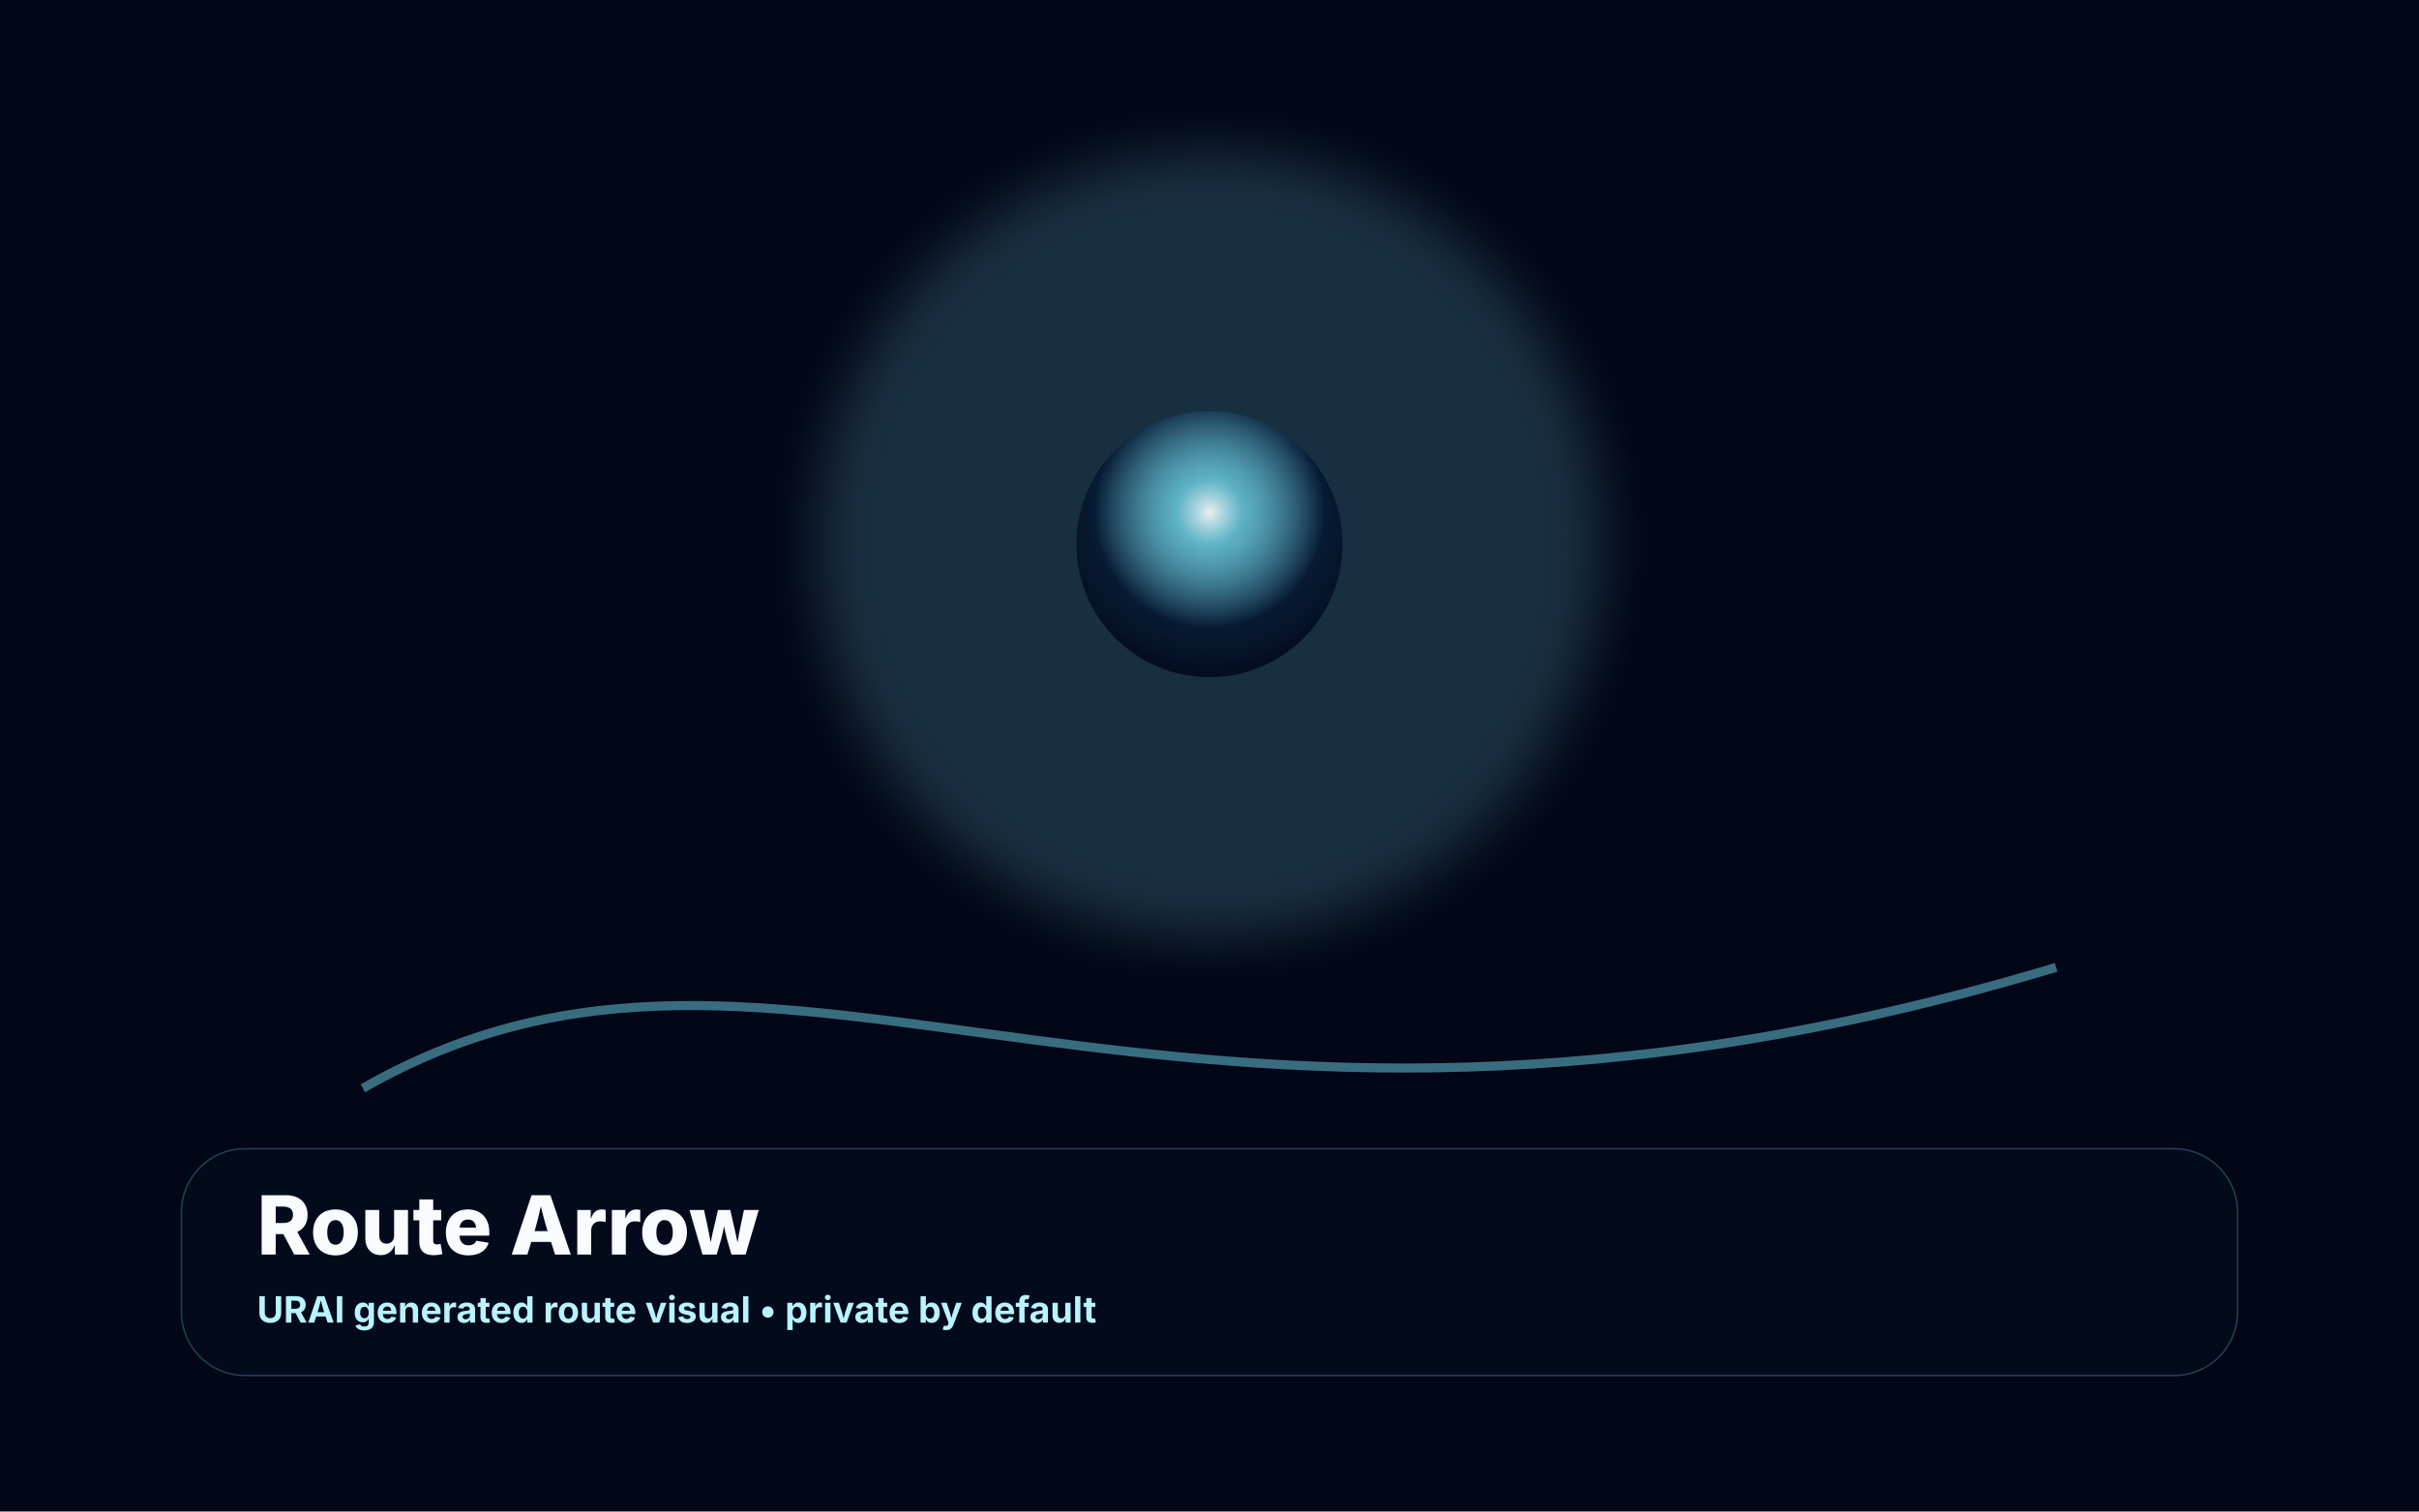
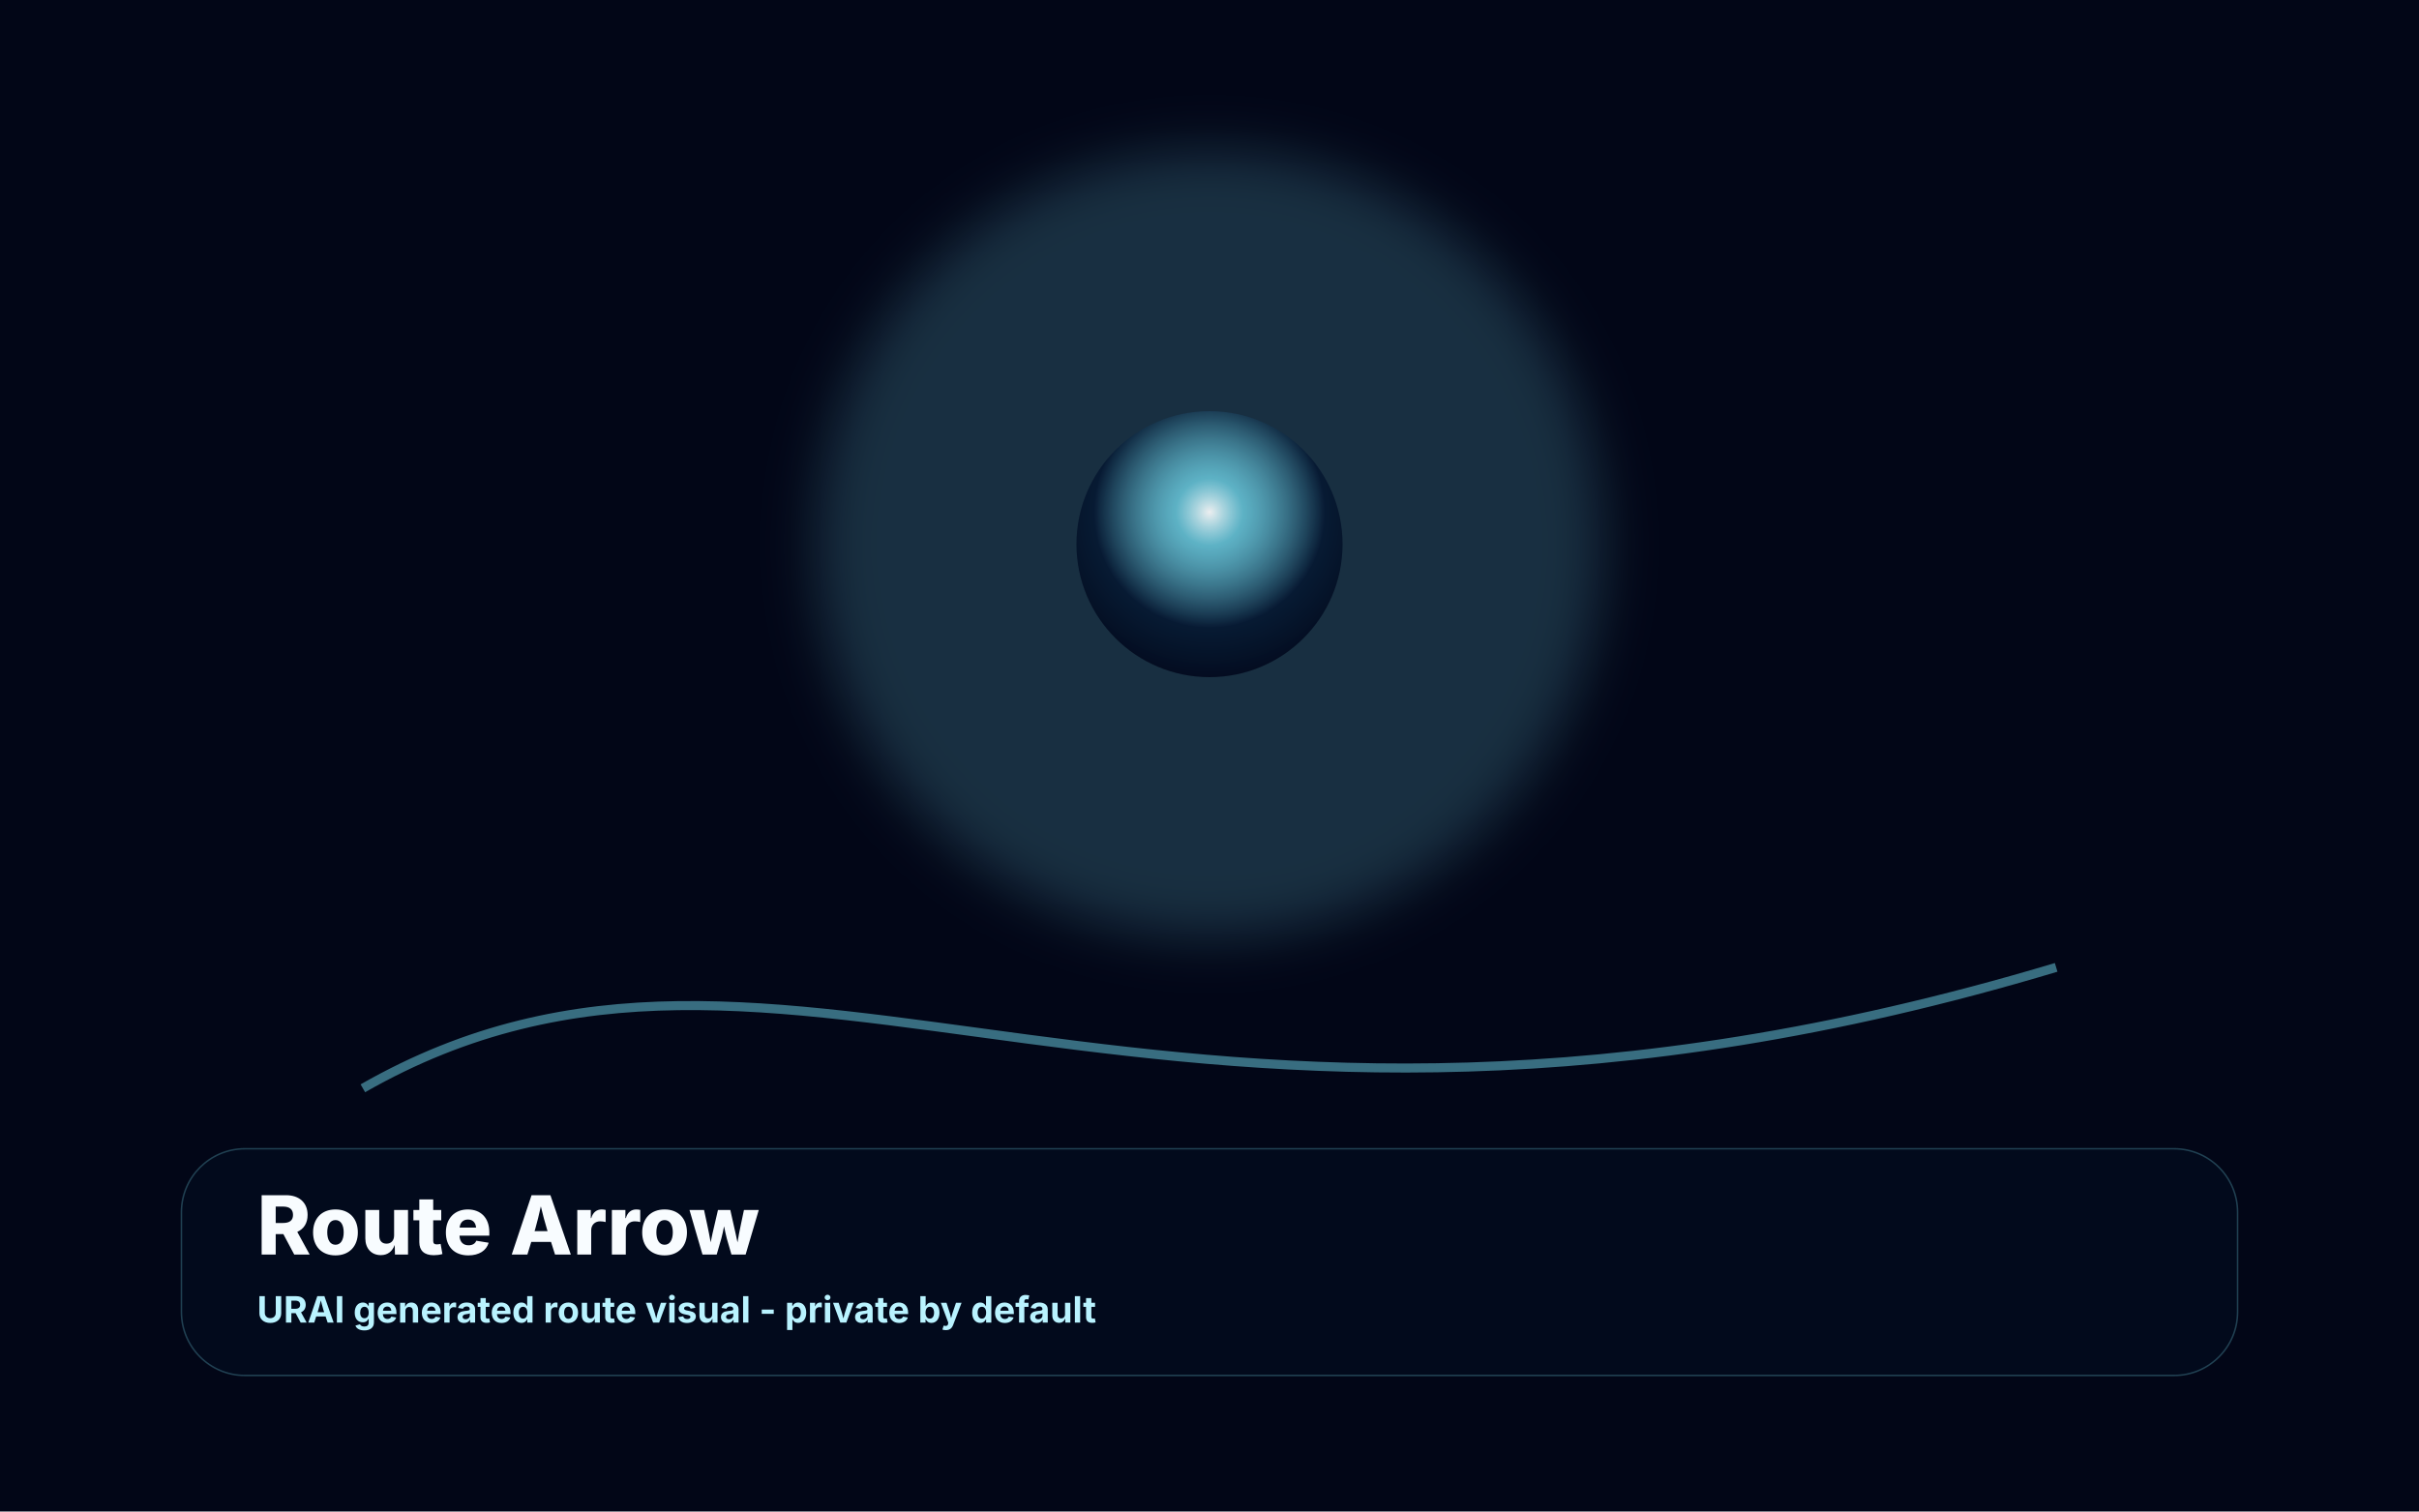
<svg xmlns="http://www.w3.org/2000/svg" viewBox="0 0 1600 1000" role="img" aria-label="Route Arrow">
  <defs>
    <radialGradient id="g" cx="50%" cy="38%" r="70%">
      <stop offset="0" stop-color="#ffffff" stop-opacity=".92" />
      <stop offset=".18" stop-color="#7beafe" stop-opacity=".7" />
      <stop offset=".62" stop-color="#071a33" stop-opacity=".98" />
      <stop offset="1" stop-color="#020617" />
    </radialGradient>
    <filter id="blur">
      <feGaussianBlur stdDeviation="18" />
    </filter>
  </defs>
  <rect width="1600" height="1000" fill="#020617" />
  <circle cx="800" cy="360" r="260" fill="#7beafe" opacity=".18" filter="url(#blur)" />
  <circle cx="800" cy="360" r="88" fill="url(#g)" />
  <path d="M240 720 C520 560 760 820 1360 640" fill="none" stroke="#7beafe" stroke-width="6" opacity=".45" />
  <rect x="120" y="760" width="1360" height="150" rx="42" fill="#030b1d" opacity=".78" stroke="#7beafe" stroke-opacity=".32" />
  <text x="170" y="830" font-family="Inter,Arial,sans-serif" font-size="54" font-weight="800" fill="#f8fcff">Route Arrow</text>
-   <text x="170" y="875" font-family="Inter,Arial,sans-serif" font-size="24" font-weight="700" fill="#b9f3ff">URAI generated route visual • private by default</text>
+   <text x="170" y="875" font-family="Inter,Arial,sans-serif" font-size="24" font-weight="700" fill="#b9f3ff">URAI generated route visual - private by default</text>
</svg>
